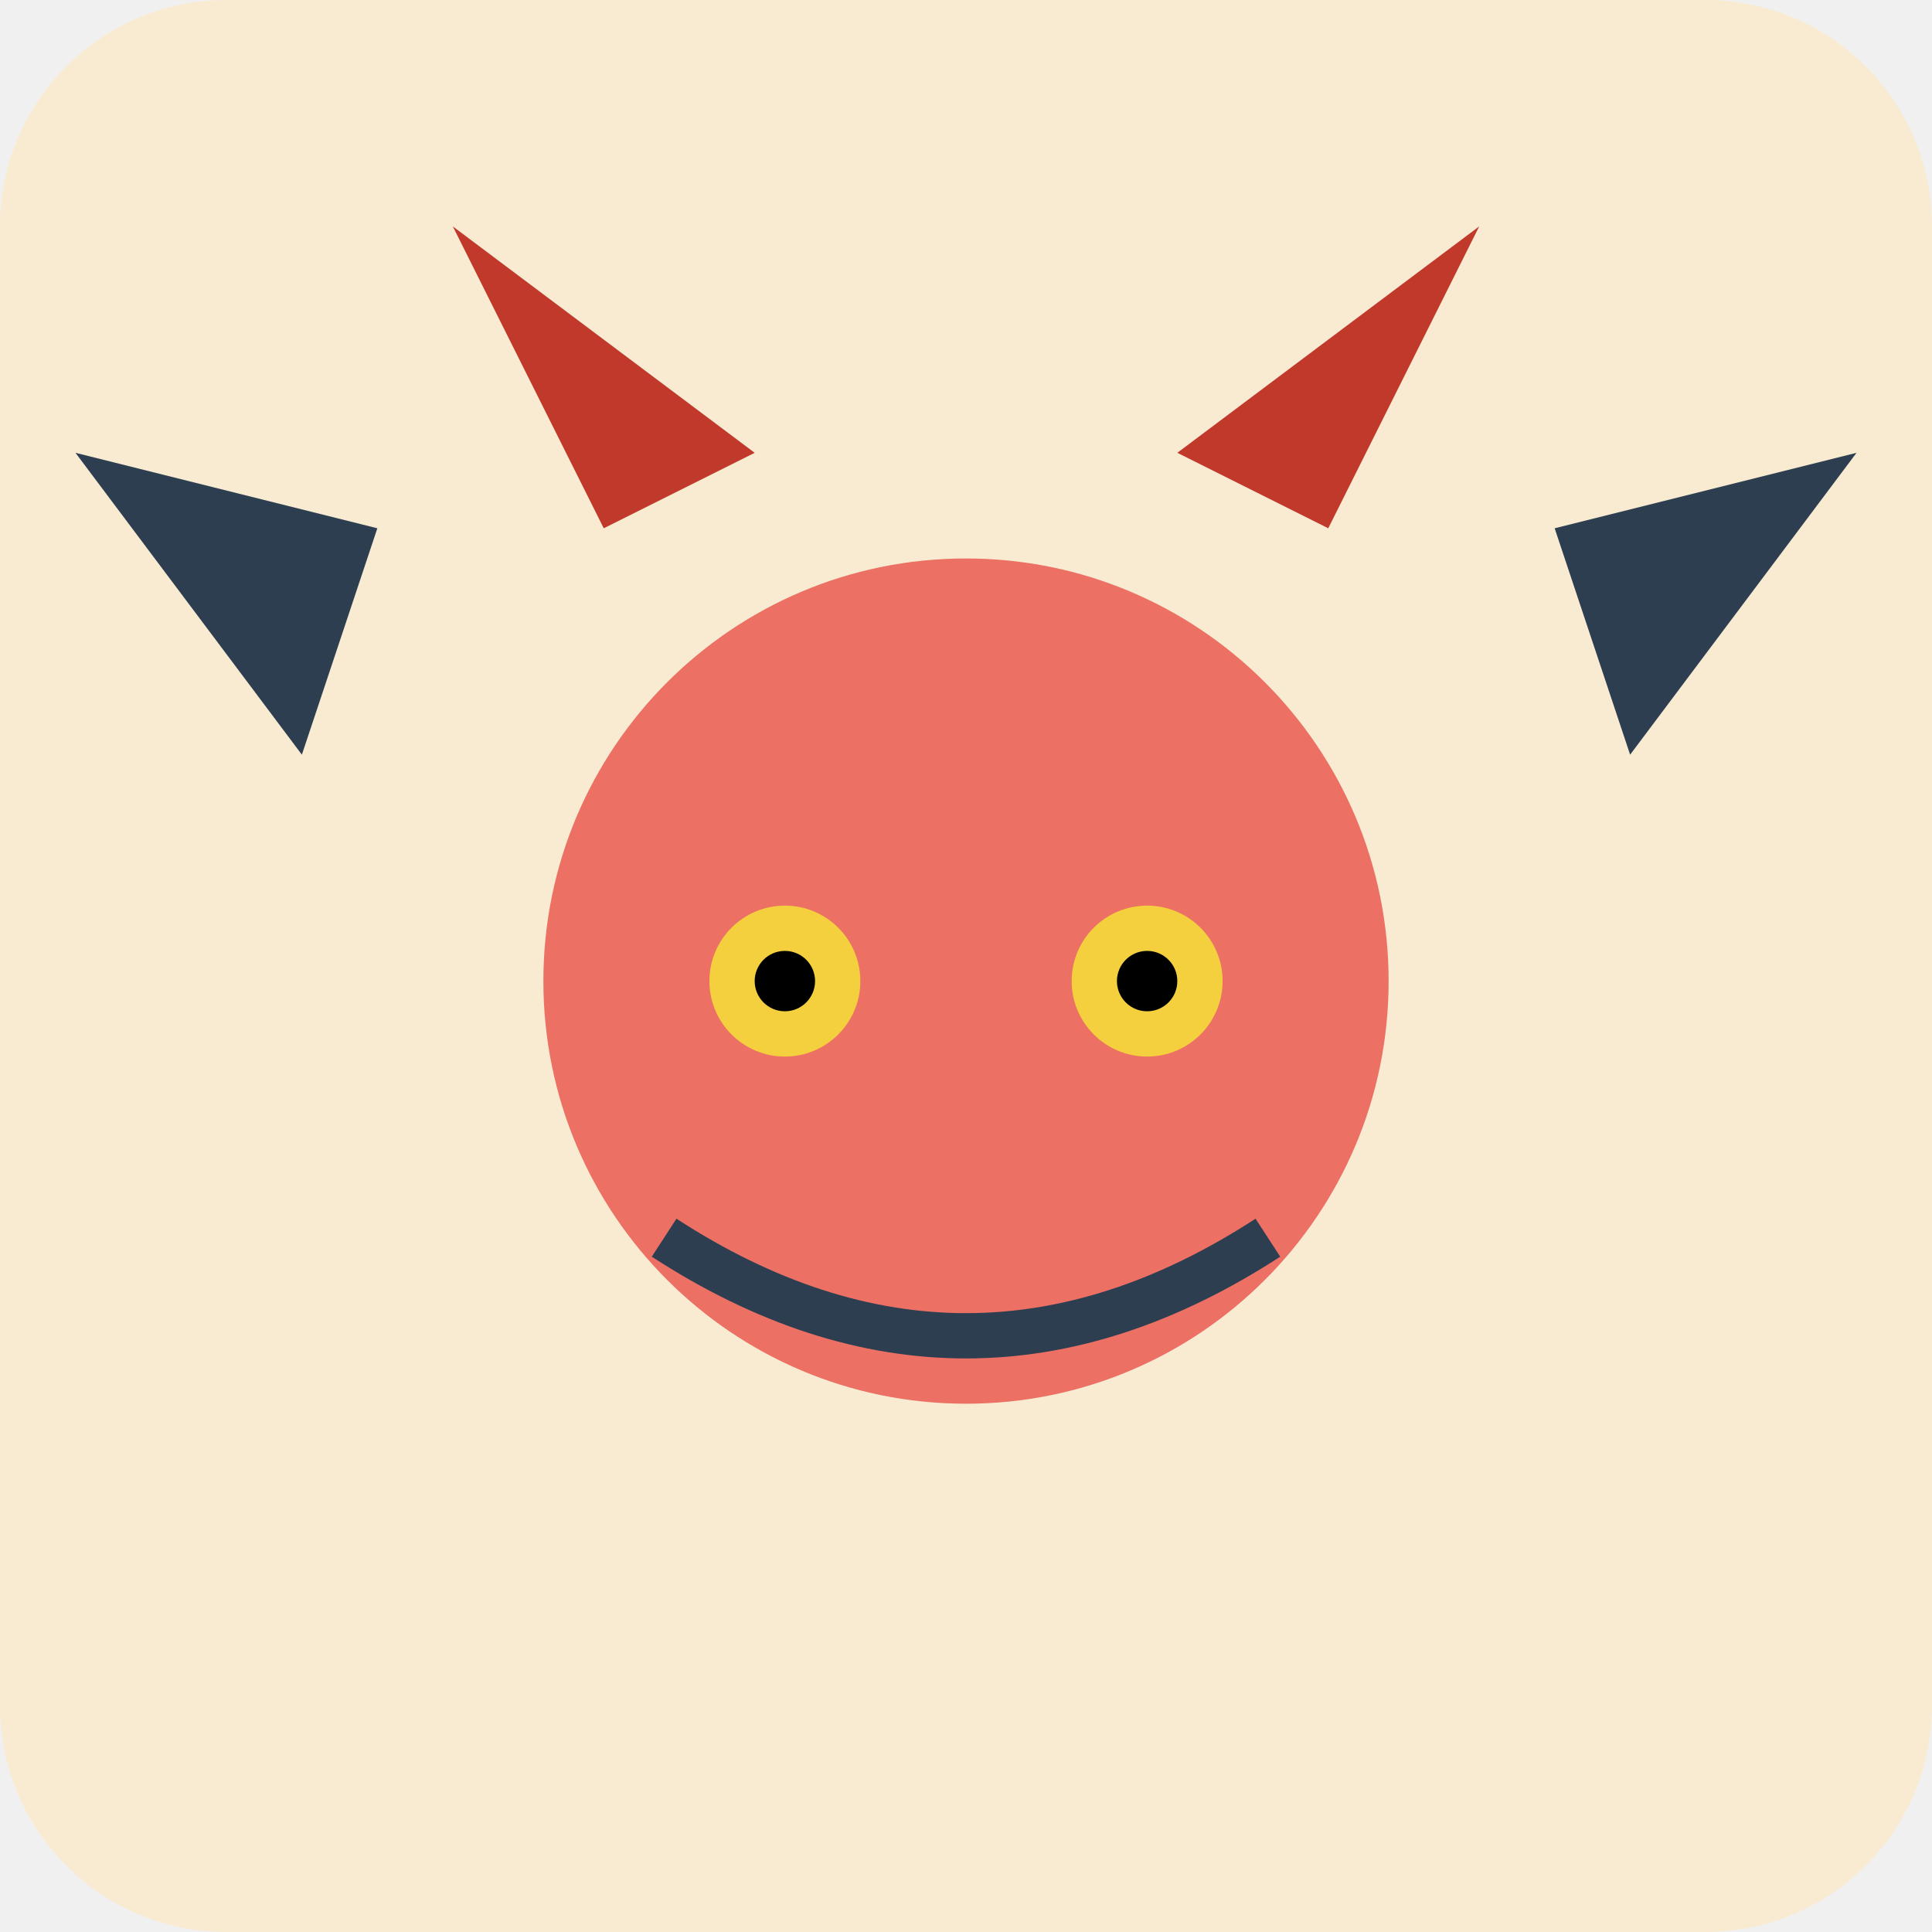
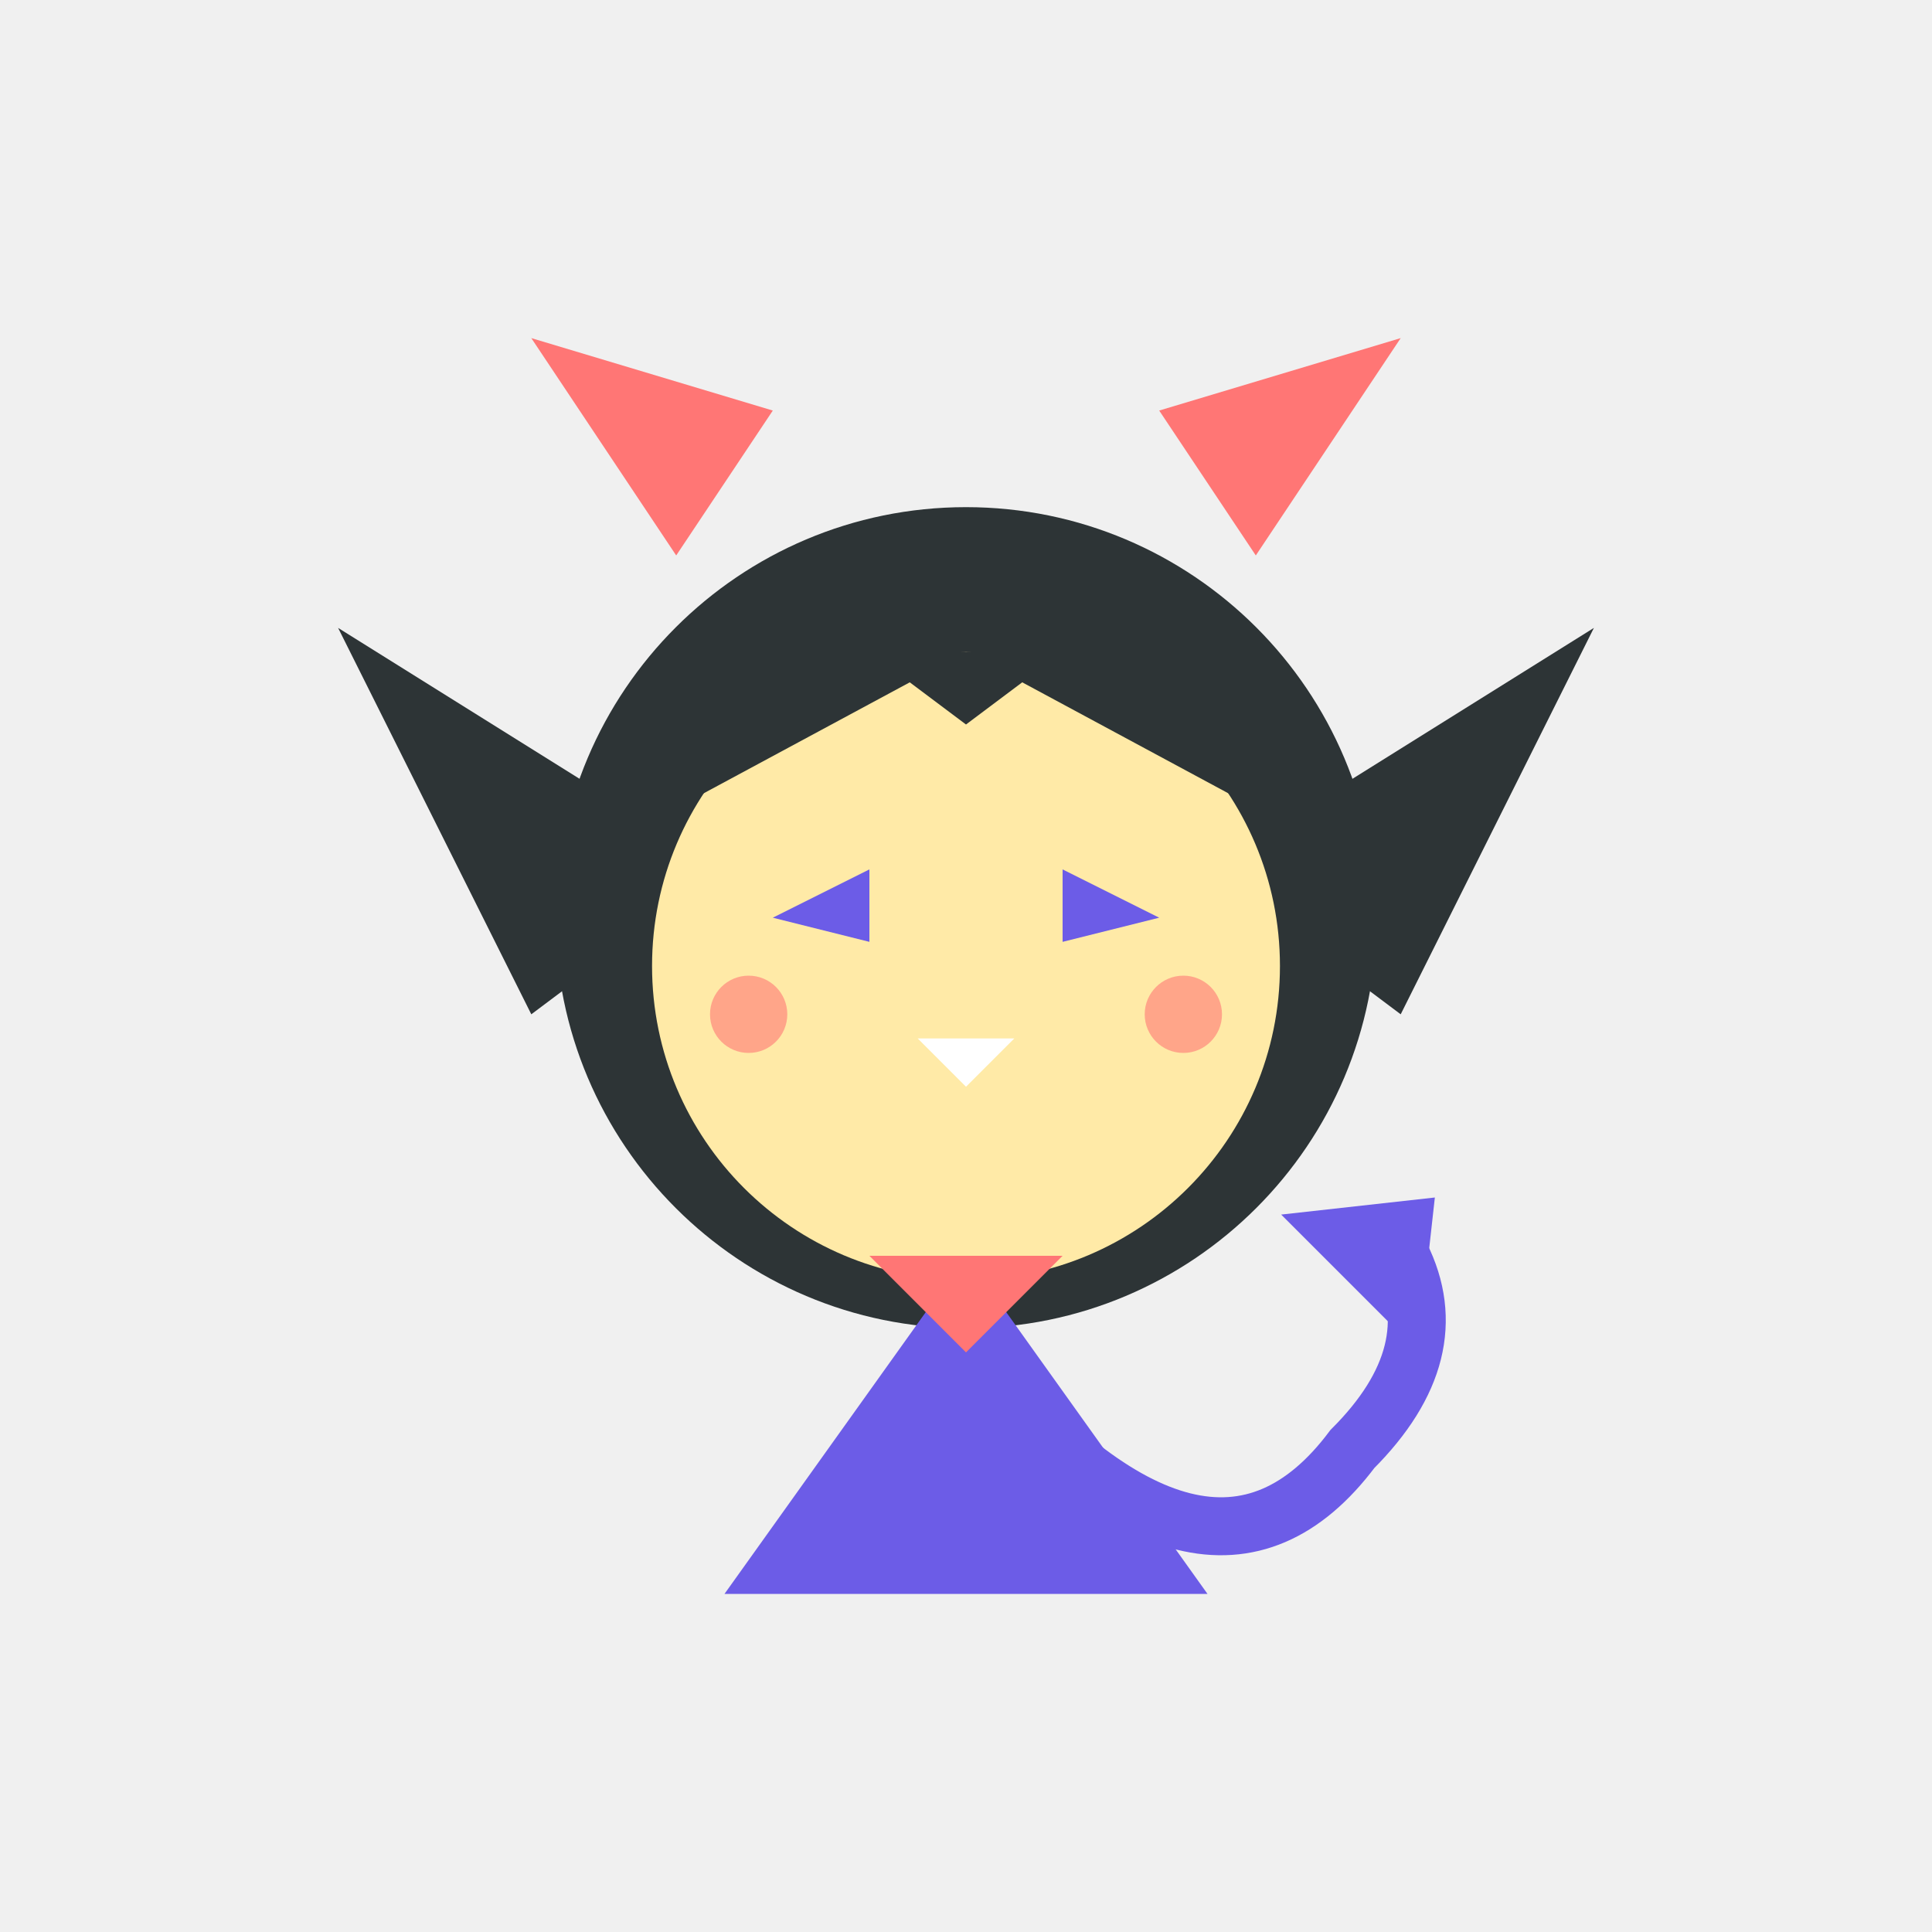
- <svg xmlns="http://www.w3.org/2000/svg" viewBox="0 0 128 128" width="128" height="128">
-   <rect width="128" height="128" fill="#f9ebd2" rx="15" />
-   <path d="M20 50 L5 30 L25 35 Z M108 50 L123 30 L103 35 Z" fill="#2c3e50" />
-   <circle cx="64" cy="65" r="28" fill="#ec7063" />
-   <path d="M40 35 L30 15 L50 30 Z M88 35 L98 15 L78 30 Z" fill="#c0392b" />
-   <circle cx="52" cy="65" r="5" fill="#f4d03f" />
-   <circle cx="52" cy="65" r="2" fill="#000" />
-   <circle cx="76" cy="65" r="5" fill="#f4d03f" />
-   <circle cx="76" cy="65" r="2" fill="#000" />
-   <path d="M44 82 Q64 95 84 82" stroke="#2c3e50" stroke-width="3" fill="none" />
+ <svg xmlns="http://www.w3.org/2000/svg" viewBox="0 0 400 400" width="100%" height="100%">
+   <path d="M 200 280 Q 250 340 280 300 Q 300 280 290 260" fill="none" stroke="#6C5CE7" stroke-width="12" stroke-linecap="round" />
+   <polygon points="290,245 270,270 310,270" fill="#6C5CE7" transform="rotate(45 290 255)" />
+   <polygon points="150,180 70,130 110,210" fill="#2D3436" />
+   <polygon points="250,180 330,130 290,210" fill="#2D3436" />
+   <circle cx="200" cy="190" r="85" fill="#2D3436" />
+   <polygon points="140,115 110,70 160,85" fill="#FF7675" />
+   <polygon points="260,115 290,70 240,85" fill="#FF7675" />
+   <circle cx="200" cy="200" r="65" fill="#FFEAA7" />
+   <polygon points="135,170 150,130 200,135" fill="#2D3436" />
+   <polygon points="265,170 250,130 200,135" fill="#2D3436" />
+   <polygon points="200,150 180,135 220,135" fill="#2D3436" />
+   <polygon points="160,190 180,180 180,195" fill="#6C5CE7" />
+   <polygon points="240,190 220,180 220,195" fill="#6C5CE7" />
+   <circle cx="155" cy="210" r="8" fill="#FF7675" opacity="0.6" />
+   <circle cx="245" cy="210" r="8" fill="#FF7675" opacity="0.6" />
+   <polygon points="190,215 210,215 200,225" fill="#FFFFFF" />
+   <polygon points="200,260 150,330 250,330" fill="#6C5CE7" />
+   <polygon points="200,280 180,260 220,260" fill="#FF7675" />
</svg>
